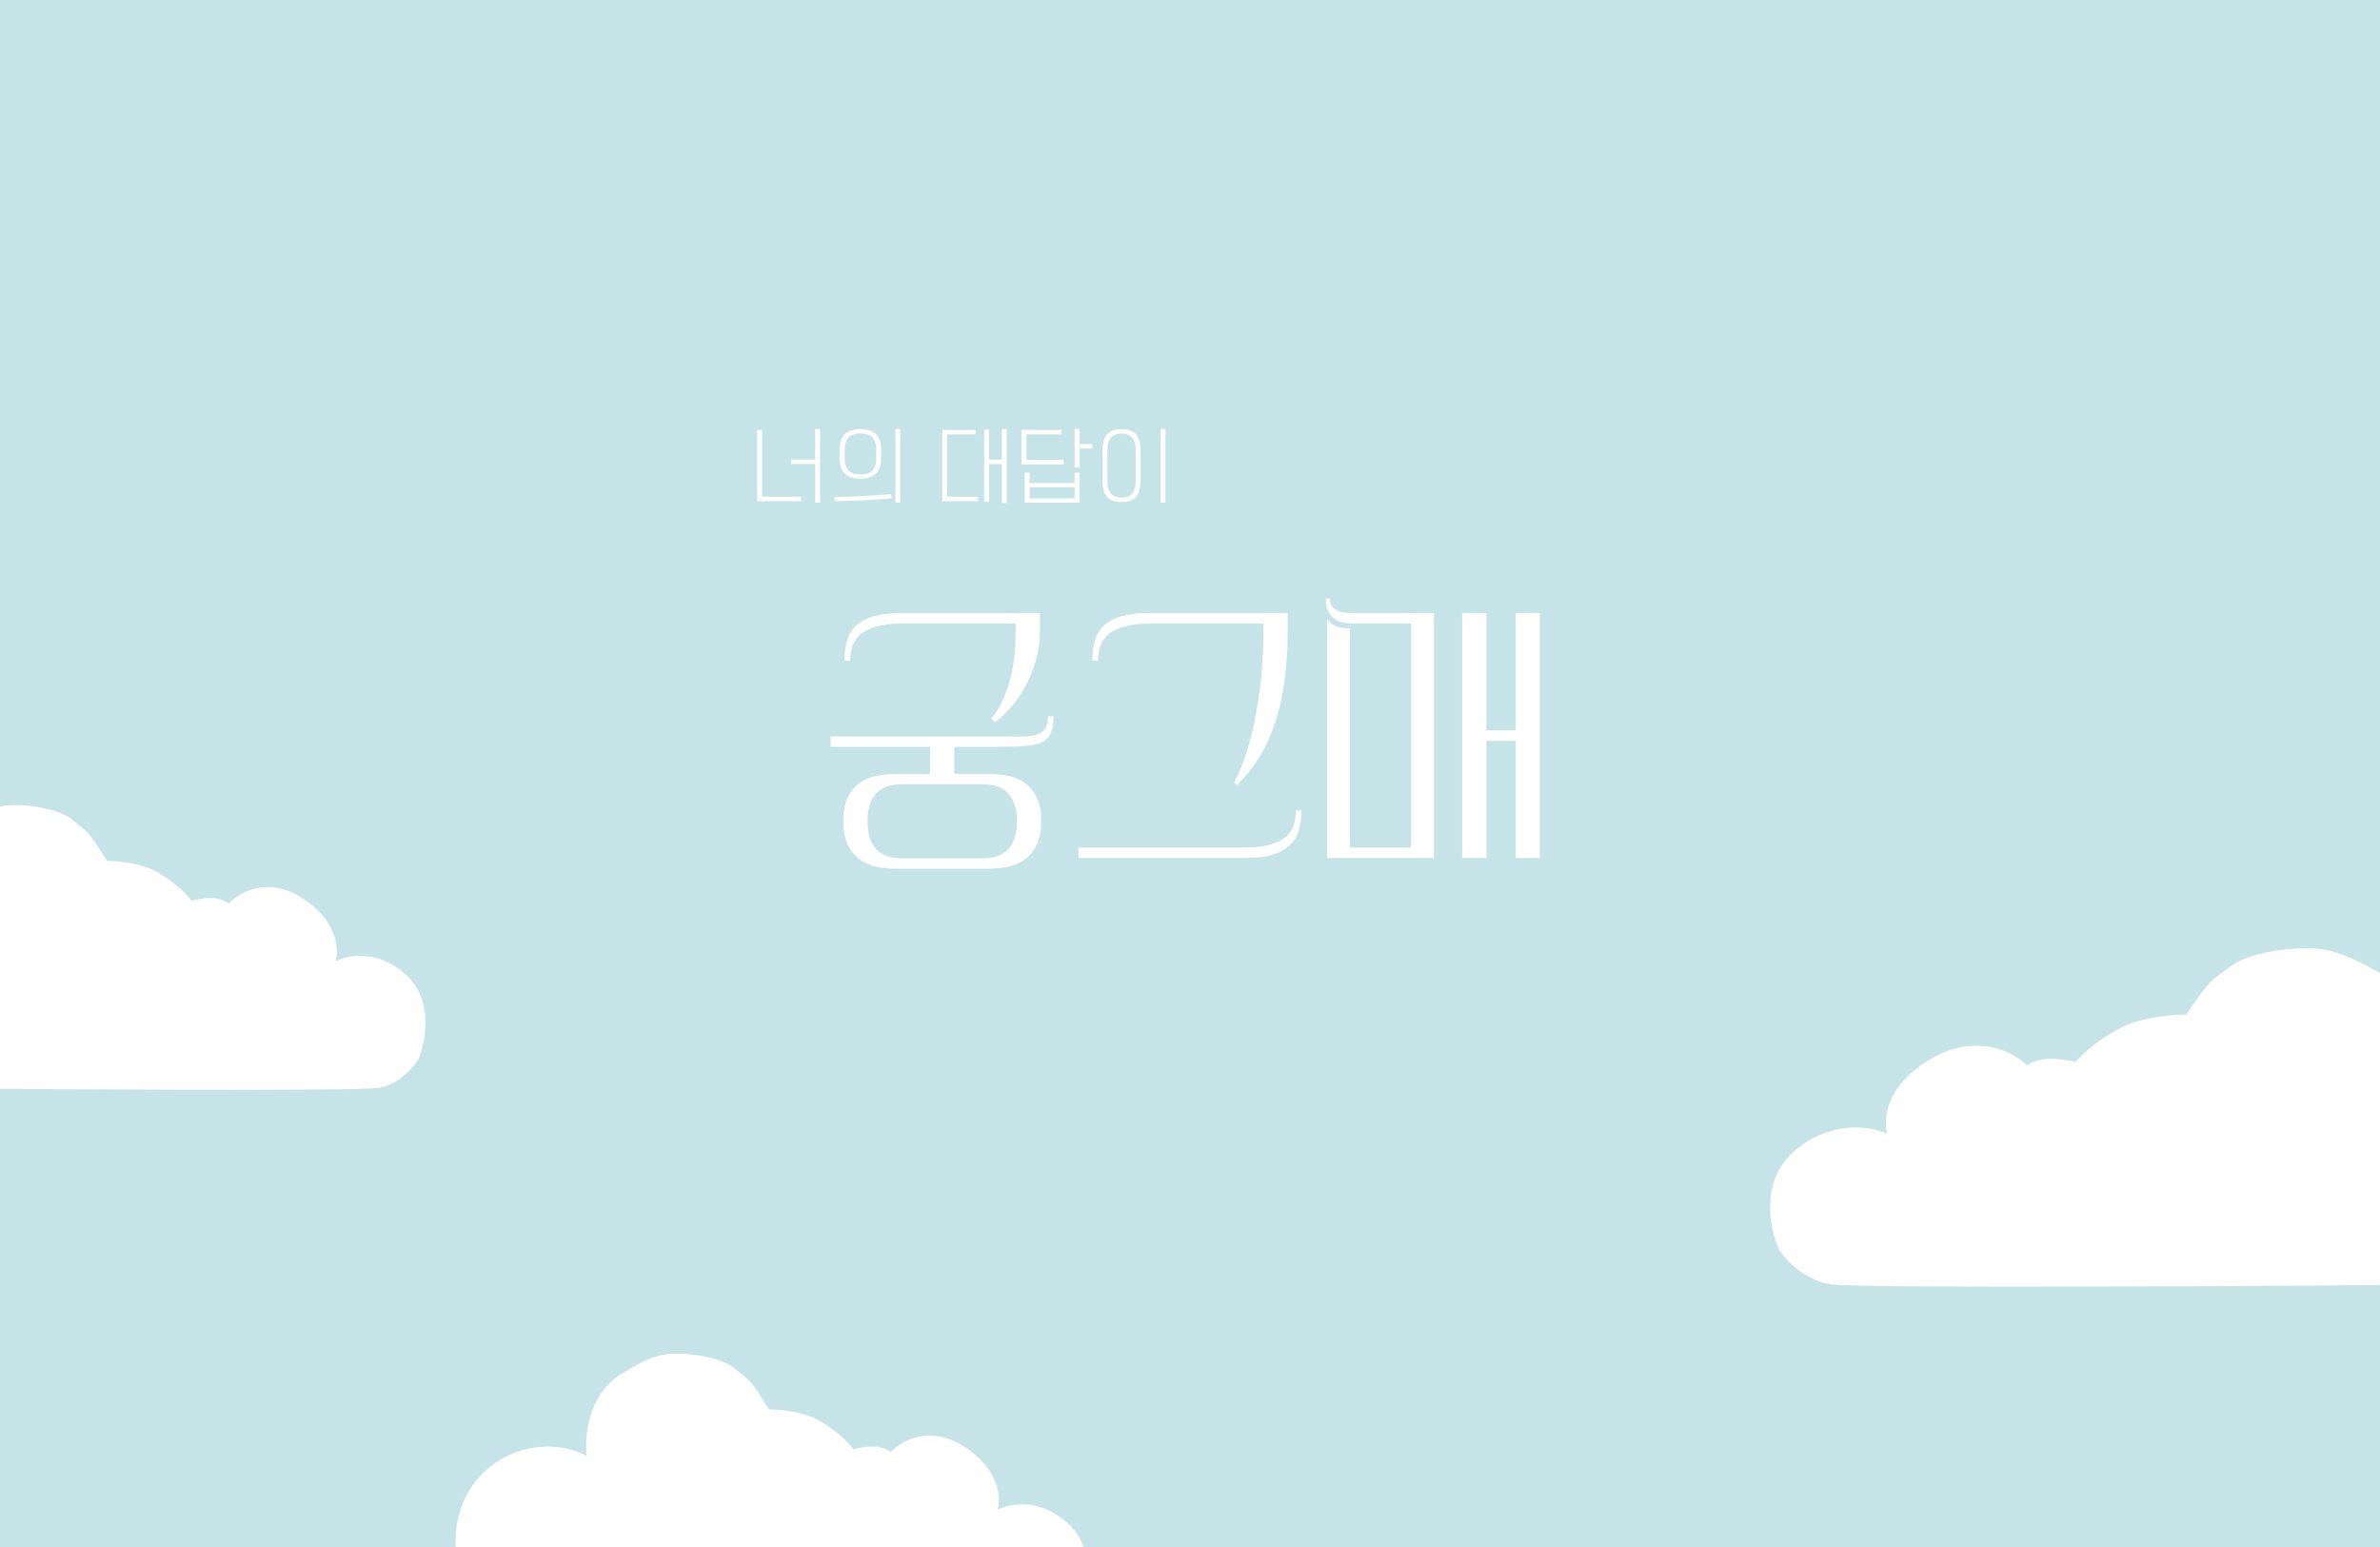
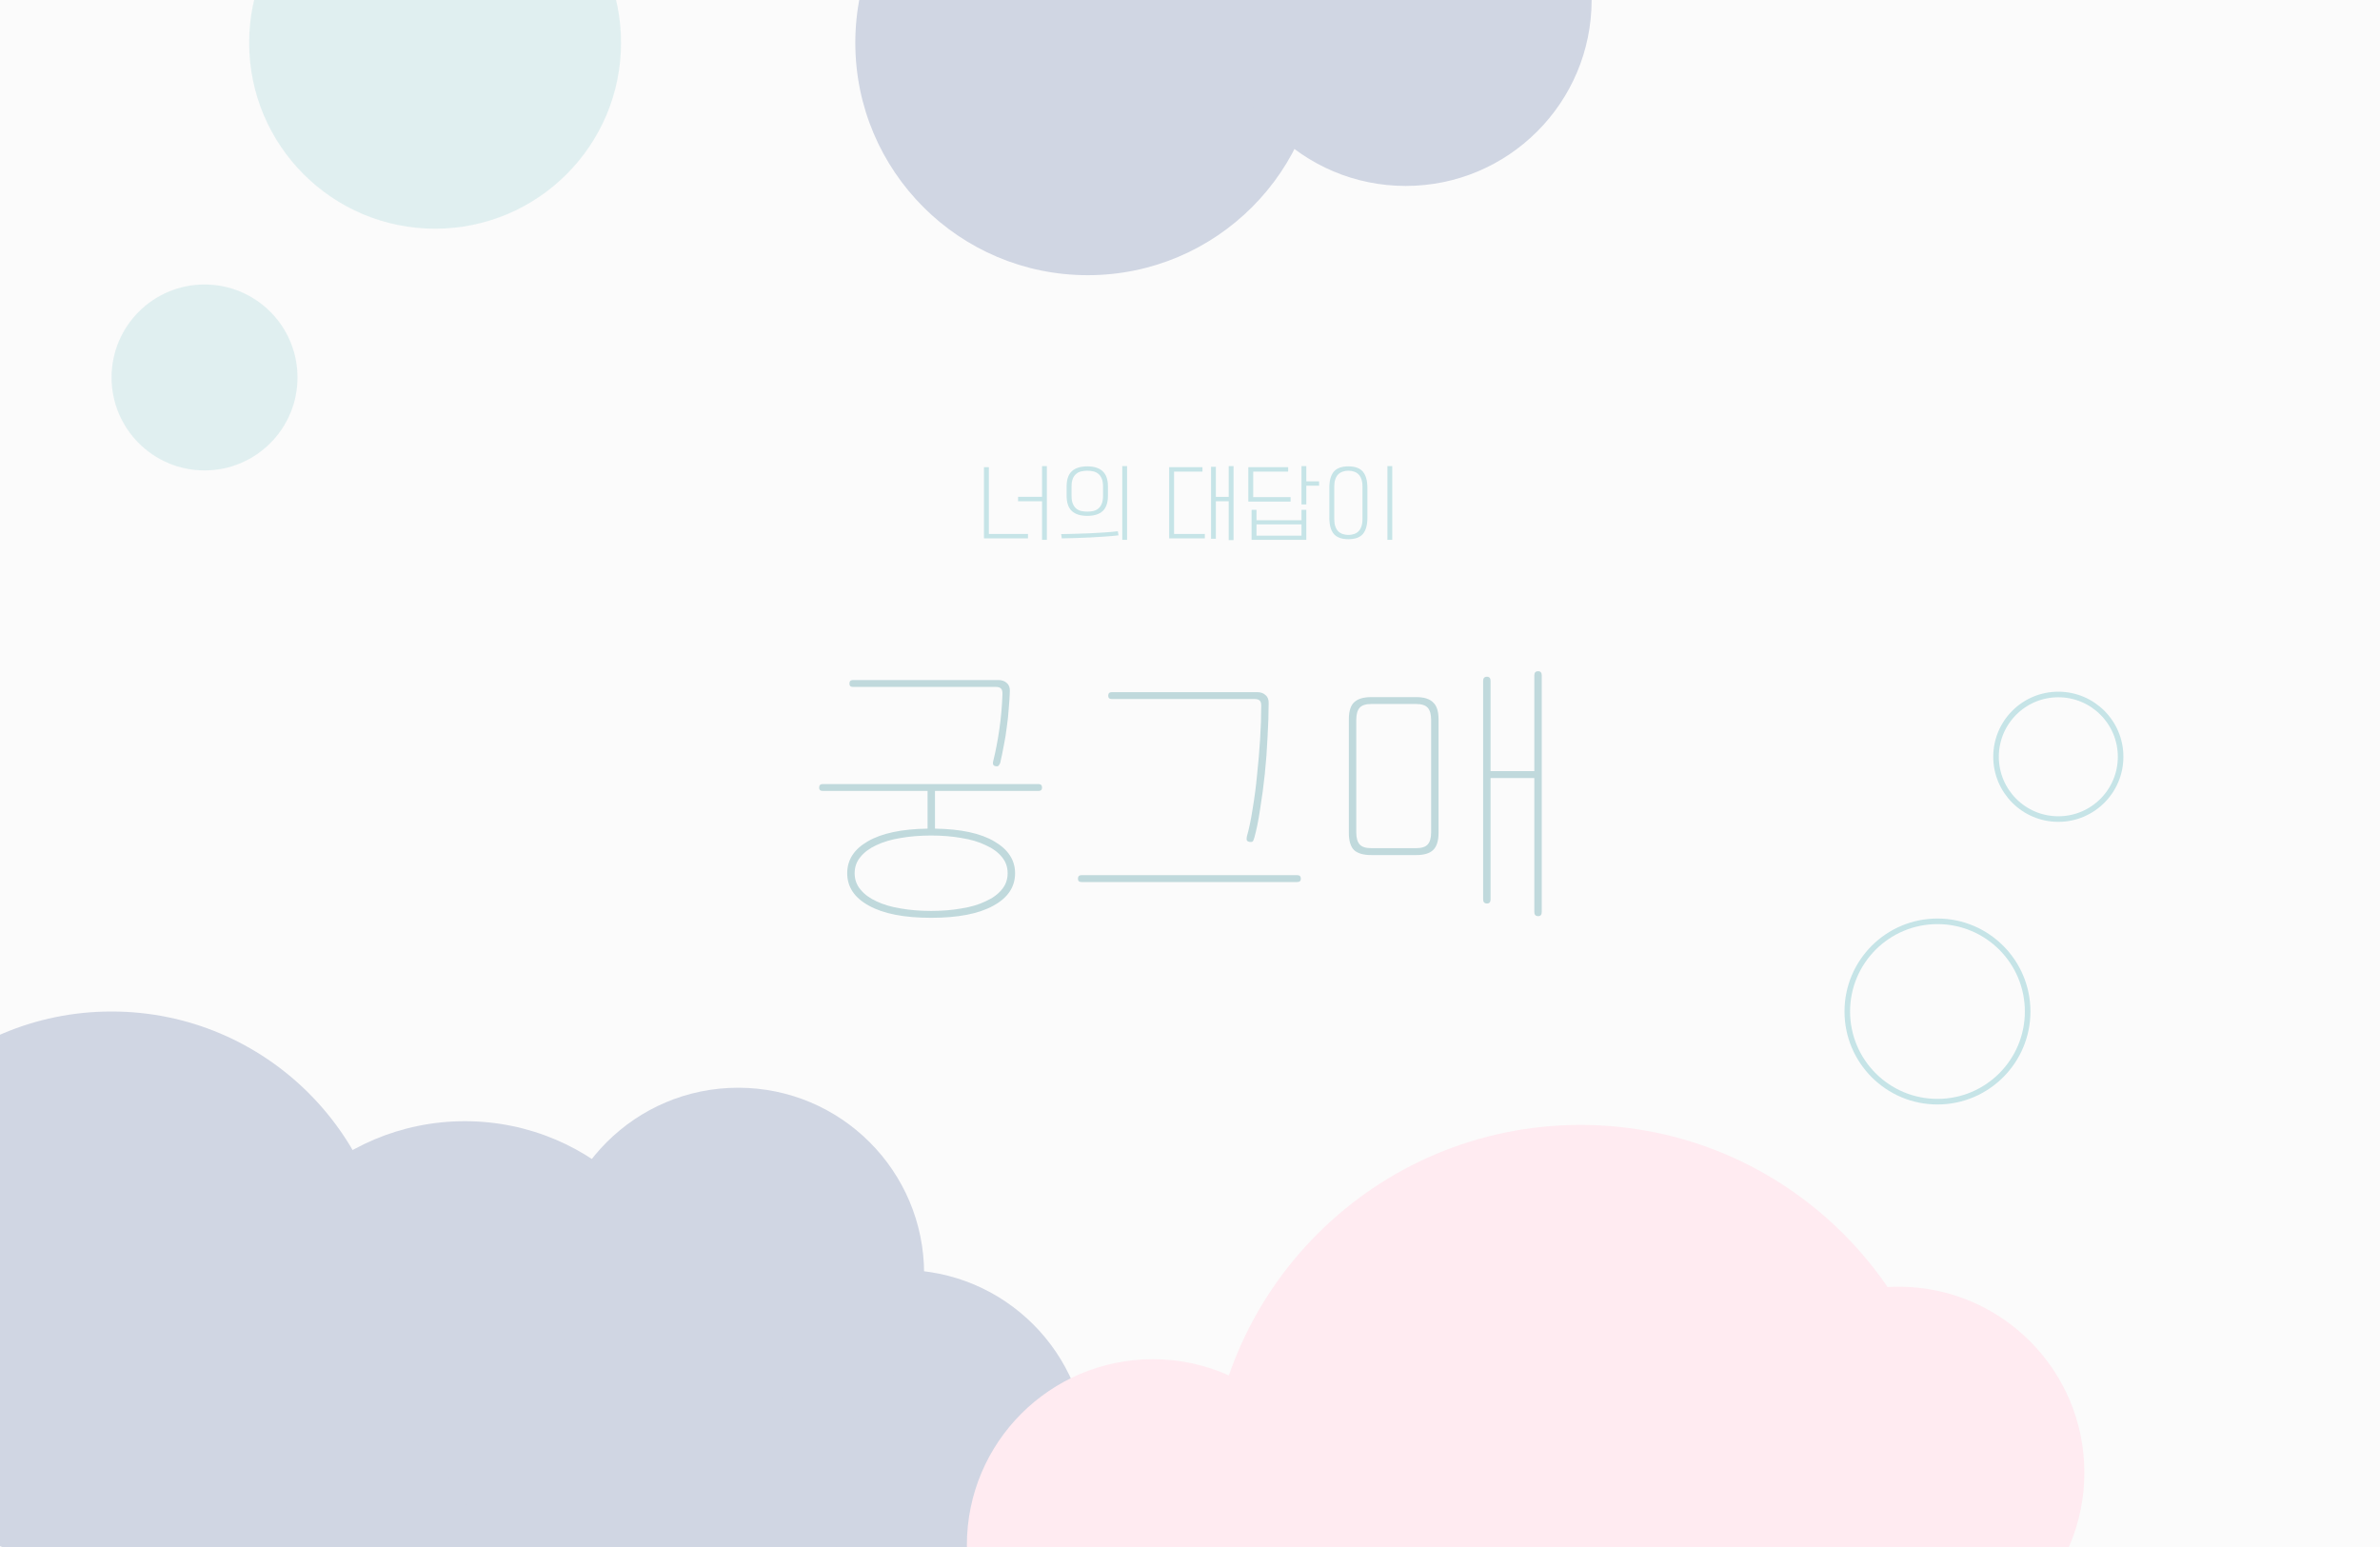
<svg xmlns="http://www.w3.org/2000/svg" width="1280" height="832" fill="none">
  <g clip-path="url(#a)">
-     <path fill="#C6E4E7" d="M0 0h1280v832H0z" />
-     <path fill="#fff" d="M446.773 396.044h89.244c4.342 0 8.239.049 11.692.148 3.454 0 6.364-.247 8.732-.74 2.368-.592 4.144-1.628 5.328-3.108 1.283-1.579 1.924-3.947 1.924-7.104h2.96c0 3.749-.493 6.709-1.48 8.88-.888 2.171-2.466 3.848-4.736 5.032-2.269 1.085-5.377 1.776-9.324 2.072-3.946.296-8.929.444-14.948.444h-22.94v14.504h18.056c3.651 0 7.203.345 10.656 1.036 3.454.691 6.512 1.973 9.176 3.848 2.664 1.875 4.786 4.489 6.364 7.844 1.678 3.256 2.516 7.499 2.516 12.728s-.838 9.472-2.516 12.728c-1.578 3.355-3.7 5.969-6.364 7.844-2.664 1.973-5.722 3.305-9.176 3.996a54.177 54.177 0 0 1-10.656 1.036h-48.988c-3.65 0-7.202-.345-10.656-1.036-3.453-.691-6.512-2.023-9.176-3.996-2.664-1.875-4.834-4.489-6.512-7.844-1.578-3.256-2.368-7.499-2.368-12.728s.79-9.472 2.368-12.728c1.678-3.355 3.848-5.969 6.512-7.844 2.664-1.875 5.723-3.157 9.176-3.848a54.192 54.192 0 0 1 10.656-1.036h17.908v-14.504h-53.428v-5.624Zm19.832 45.584c0 2.861.296 5.525.888 7.992.691 2.467 1.727 4.588 3.108 6.364 1.48 1.776 3.355 3.157 5.624 4.144 2.368.987 5.279 1.48 8.732 1.48h43.66c3.454 0 6.315-.493 8.584-1.48 2.368-.987 4.243-2.368 5.624-4.144 1.48-1.776 2.516-3.897 3.108-6.364.691-2.467 1.036-5.131 1.036-7.992 0-2.861-.345-5.476-1.036-7.844-.592-2.467-1.628-4.588-3.108-6.364-1.381-1.776-3.256-3.157-5.624-4.144-2.269-.987-5.13-1.48-8.584-1.48h-43.66c-3.453 0-6.364.493-8.732 1.48-2.269.987-4.144 2.368-5.624 4.144-1.381 1.776-2.417 3.897-3.108 6.364-.592 2.368-.888 4.983-.888 7.844Zm92.648-102.12c0 5.624-.74 10.952-2.22 15.984-1.48 5.032-3.404 9.669-5.772 13.912-2.368 4.243-4.982 7.992-7.844 11.248-2.861 3.256-5.673 5.871-8.436 7.844l-1.776-2.22c3.947-4.44 7.104-10.705 9.472-18.796 2.368-8.189 3.552-17.464 3.552-27.824v-4.292h-61.272c-5.13 0-9.472.493-13.024 1.48-3.552.888-6.413 2.171-8.584 3.848a14.459 14.459 0 0 0-4.736 6.364c-.888 2.467-1.332 5.229-1.332 8.288h-3.108c0-4.243.494-7.943 1.48-11.1.987-3.256 2.664-5.92 5.032-7.992 2.368-2.171 5.476-3.799 9.324-4.884 3.947-1.085 8.88-1.628 14.8-1.628h74.444v9.768Zm20.778 116.328h89.244c5.328 0 9.719-.493 13.172-1.48 3.552-.888 6.413-2.171 8.584-3.848 2.171-1.677 3.7-3.749 4.588-6.216.888-2.467 1.332-5.279 1.332-8.436h2.96c0 3.749-.444 7.153-1.332 10.212-.789 3.157-2.319 5.871-4.588 8.14-2.171 2.269-5.229 4.045-9.176 5.328-3.947 1.283-9.077 1.924-15.392 1.924h-89.392v-5.624Zm112.48-116.18c0 19.24-2.269 35.619-6.808 49.136-4.44 13.419-11.297 24.568-20.572 33.448l-1.332-1.48c2.565-4.736 4.785-10.163 6.66-16.28 1.973-6.216 3.601-12.827 4.884-19.832 1.381-7.005 2.417-14.307 3.108-21.904a258.048 258.048 0 0 0 1.036-23.088v-4.292h-61.272c-5.131 0-9.472.493-13.024 1.48-3.552.888-6.413 2.171-8.584 3.848a14.451 14.451 0 0 0-4.736 6.364c-.888 2.467-1.332 5.229-1.332 8.288h-3.108c0-4.243.493-7.943 1.48-11.1.987-3.256 2.664-5.92 5.032-7.992 2.368-2.171 5.476-3.799 9.324-4.884 3.947-1.085 8.88-1.628 14.8-1.628h74.444v9.916Zm22.702-17.76c0 2.171.592 3.799 1.776 4.884 1.184 1.085 2.664 1.875 4.44 2.368 1.875.395 3.947.592 6.216.592h43.512v131.72h-57.424V332.996c1.283 1.677 2.911 2.96 4.884 3.848 1.973.789 4.44 1.135 7.4 1.036v117.956h32.856V335.364h-28.564c-2.171 0-4.292-.099-6.364-.296-1.973-.197-3.749-.74-5.328-1.628-1.579-.888-2.911-2.22-3.996-3.996-.987-1.875-1.529-4.391-1.628-7.548h2.22Zm71.188 7.844h13.024v63.048h15.688V329.74h13.024v131.72h-13.024v-63.048h-15.688v63.048h-13.024V329.74ZM334.068 739c-18 11.2-19.833 34-18.5 44-30-15.5-72.5 6-70.5 49 1.6 34.4 30.333 46.334 44.5 48 85.667.834 259.7 2 270.5 0 10.8-2 18.5-11.166 21-15.5 4-9.5 8.2-31.9-7-45.5-15.2-13.6-31.333-10.333-37.5-7 1.833-6.333.8-22-18-34s-34.167-3-39.5 3c-1.167-1-4.7-3-9.5-3s-9 1-10.5 1.5c-2.5-3.5-10.5-11.5-20.5-16.5-8-4-20-5-25-5-11-17.5-9.5-14.5-18.5-22-7.2-6-22.667-7.833-29-8-8 0-14-.2-32 11ZM-21.932 444c-18 11.2-19.833 34-18.5 44-30-15.5-72.5 6-70.5 49 1.6 34.4 30.333 46.334 44.5 48 85.667.834 259.7 2 270.5 0 10.8-2 18.5-11.166 21-15.5 4-9.5 8.2-31.9-7-45.5-15.2-13.6-31.333-10.333-37.5-7 1.833-6.333.8-22-18-34s-34.167-3-39.5 3c-1.167-1-4.7-3-9.5-3s-9 1-10.5 1.5c-2.5-3.5-10.5-11.5-20.5-16.5-8-4-20-5-25-5-11-17.5-9.5-14.5-18.5-22-7.2-6-22.666-7.833-29-8-8 0-14-.2-32 11ZM1279.62 523.076c23.52 13.314 25.92 40.417 24.17 52.304 39.2-18.425 94.73 7.133 92.12 58.248-2.09 40.893-39.63 55.078-58.14 57.059-111.94.991-339.334 2.378-353.445 0-14.112-2.377-24.173-13.274-27.439-18.425-5.227-11.293-10.714-37.921 9.146-54.087 19.861-16.167 40.938-12.284 48.998-8.321-2.39-7.529-1.04-26.152 23.52-40.417s44.64-3.566 51.61 3.566c1.53-1.189 6.14-3.566 12.41-3.566 6.28 0 11.76 1.189 13.72 1.783 3.27-4.161 13.72-13.67 26.79-19.614 10.45-4.755 26.13-5.944 32.67-5.944 14.37-20.803 12.41-17.236 24.17-26.152 9.41-7.132 29.61-9.312 37.89-9.51 10.45 0 18.29-.237 41.81 13.076ZM407.189 231.264h2.64v35.904h21.032v2.376h-23.672v-38.28Zm33.836-.572v39.644h-2.596v-20.768h-12.892v-2.376h12.892v-16.5h2.596Zm40.544 0h2.596v39.644h-2.596v-39.644Zm-2.024 37.224c-2.258.264-4.693.484-7.304.66-2.61.205-5.265.367-7.964.484-2.669.147-5.309.249-7.92.308-2.61.088-5.045.147-7.304.176l-.352-2.288c2.318-.029 4.782-.088 7.392-.176 2.611-.059 5.236-.147 7.876-.264 2.64-.117 5.251-.264 7.832-.44 2.611-.176 5.075-.396 7.392-.66l.352 2.2Zm-5.676-21.296c0 3.725-.938 6.468-2.816 8.228-1.877 1.731-4.634 2.596-8.272 2.596-3.666 0-6.438-.865-8.316-2.596-1.877-1.731-2.816-4.459-2.816-8.184v-5.06c0-3.725.939-6.453 2.816-8.184 1.878-1.731 4.65-2.596 8.316-2.596 3.638 0 6.395.88 8.272 2.64 1.878 1.731 2.816 4.459 2.816 8.184v4.972Zm-19.58 0c0 1.76.235 3.197.704 4.312.47 1.115 1.1 1.995 1.892 2.64a6.894 6.894 0 0 0 2.684 1.276c1.027.205 2.098.308 3.212.308 1.086 0 2.127-.103 3.124-.308a6.881 6.881 0 0 0 2.728-1.276c.792-.645 1.423-1.525 1.892-2.64.47-1.115.704-2.552.704-4.312v-4.928c0-1.76-.234-3.197-.704-4.312-.469-1.115-1.1-1.98-1.892-2.596a6.163 6.163 0 0 0-2.728-1.276 13.573 13.573 0 0 0-3.124-.352 14.36 14.36 0 0 0-3.212.352 6.156 6.156 0 0 0-2.684 1.276c-.792.616-1.422 1.481-1.892 2.596-.469 1.115-.704 2.552-.704 4.312v4.928Zm84.536-15.928h2.596v39.776h-2.596v-20.9h-6.908v20.196h-2.596v-38.72h2.596v16.192h6.908v-16.544Zm-29.392 2.948v33.528h16.544v2.376h-19.184v-38.28h17.908v2.376h-15.268Zm44.329 20.548v5.588h24.2v-5.588h2.596v16.148h-29.436v-16.148h2.64Zm0 13.904h24.2v-6.072h-24.2v6.072Zm-1.76-34.452v13.728h20.108v2.376h-22.748v-18.48h21.428v2.376h-18.788Zm35.42 7.568h-6.864v10.076h-2.596v-20.592h2.596v8.184h6.864v2.332Zm36.761-10.516h2.596v39.644h-2.596v-39.644Zm-10.78 27.808c0 3.843-.792 6.717-2.376 8.624-1.584 1.907-4.195 2.86-7.832 2.86-3.638 0-6.263-.953-7.876-2.86-1.584-1.907-2.376-4.767-2.376-8.58v-16.28c0-3.813.792-6.673 2.376-8.58 1.613-1.907 4.238-2.86 7.876-2.86 3.637 0 6.248.968 7.832 2.904 1.584 1.907 2.376 4.767 2.376 8.58V258.5Zm-17.82.66c0 1.555.19 2.875.572 3.96.381 1.085.909 1.965 1.584 2.64a6.205 6.205 0 0 0 2.42 1.452c.938.323 1.95.484 3.036.484 1.085 0 2.082-.161 2.992-.484a5.822 5.822 0 0 0 2.42-1.452c.674-.675 1.202-1.555 1.584-2.64.381-1.085.572-2.405.572-3.96v-17.468c0-1.555-.191-2.875-.572-3.96-.382-1.085-.91-1.965-1.584-2.64a5.822 5.822 0 0 0-2.42-1.452c-.91-.323-1.907-.484-2.992-.484a9.264 9.264 0 0 0-3.036.484 6.205 6.205 0 0 0-2.42 1.452c-.675.675-1.203 1.555-1.584 2.64-.382 1.085-.572 2.405-.572 3.96v17.468Z" />
+     <path fill="#fff" fill-opacity=".76" d="M0 0h1280v832H0z" />
+     <path fill="#C0D9DC" d="M455.645 469.632c0-7.203 3.7-12.925 11.1-17.168 7.498-4.341 18.204-6.611 32.116-6.808V425.38h-56.388c-1.283 0-1.924-.592-1.924-1.776 0-1.283.641-1.924 1.924-1.924h116.032c1.282 0 1.924.641 1.924 1.924 0 1.184-.642 1.776-1.924 1.776h-55.648v20.276c13.813.197 24.42 2.467 31.82 6.808 7.498 4.341 11.248 10.064 11.248 17.168 0 7.4-3.898 13.221-11.692 17.464-7.795 4.341-18.944 6.512-33.448 6.512-14.504 0-25.654-2.171-33.448-6.512-7.795-4.243-11.692-10.064-11.692-17.464Zm86.284 0c0-3.355-1.036-6.265-3.108-8.732-2.072-2.565-4.983-4.687-8.732-6.364-3.651-1.776-7.992-3.059-13.024-3.848-4.934-.888-10.36-1.332-16.28-1.332-5.92 0-11.396.444-16.428 1.332-4.934.789-9.275 2.072-13.024 3.848-3.651 1.677-6.512 3.799-8.584 6.364-2.072 2.467-3.108 5.377-3.108 8.732 0 3.355 1.036 6.265 3.108 8.732 2.072 2.565 4.933 4.687 8.584 6.364 3.749 1.776 8.09 3.059 13.024 3.848 5.032.888 10.508 1.332 16.428 1.332 5.92 0 11.346-.444 16.28-1.332 5.032-.789 9.373-2.072 13.024-3.848 3.749-1.677 6.66-3.799 8.732-6.364 2.072-2.467 3.108-5.377 3.108-8.732Zm-83.176-100.196c-1.283 0-1.924-.592-1.924-1.776 0-1.283.641-1.924 1.924-1.924h78.144c1.973 0 3.502.543 4.588 1.628 1.184.987 1.726 2.467 1.628 4.44a164.51 164.51 0 0 1-.592 9.176 117.074 117.074 0 0 1-1.036 9.916 119.02 119.02 0 0 1-1.628 10.064 193.866 193.866 0 0 1-1.924 9.324c-.099.296-.346.74-.74 1.332-.296.493-.888.641-1.776.444-.79-.197-1.234-.543-1.332-1.036-.099-.592-.099-1.036 0-1.332 1.381-5.525 2.516-11.396 3.404-17.612a169.013 169.013 0 0 0 1.628-18.352c.098-1.677-.148-2.812-.74-3.404-.592-.592-1.48-.888-2.664-.888h-76.96Zm122.903 104.932c-1.282 0-1.924-.592-1.924-1.776 0-1.283.642-1.924 1.924-1.924h116.032c1.283 0 1.924.641 1.924 1.924 0 1.184-.641 1.776-1.924 1.776H581.656ZM678.3 380.24c.099-1.677-.148-2.812-.74-3.404-.592-.592-1.48-.888-2.664-.888h-76.96c-1.282 0-1.924-.592-1.924-1.776 0-1.283.642-1.924 1.924-1.924h78.144c1.974 0 3.503.543 4.588 1.628 1.184.987 1.727 2.467 1.628 4.44 0 5.525-.197 11.593-.592 18.204a334.756 334.756 0 0 1-1.48 19.832 333.144 333.144 0 0 1-2.516 18.796c-.888 6.019-1.924 11.149-3.108 15.392-.098.395-.296.937-.592 1.628-.296.592-.986.789-2.072.592-.986-.197-1.48-.641-1.48-1.332 0-.691.05-1.233.148-1.628 1.184-4.144 2.22-9.127 3.108-14.948a246.658 246.658 0 0 0 2.368-18.204 425.583 425.583 0 0 0 1.628-19.092c.395-6.413.592-12.185.592-17.316Zm95.376 67.636c0 4.341-.987 7.449-2.96 9.324-1.875 1.776-4.884 2.664-9.028 2.664h-24.272c-4.144 0-7.203-.888-9.176-2.664-1.875-1.875-2.812-4.983-2.812-9.324V386.9c0-4.341.937-7.4 2.812-9.176 1.973-1.875 5.032-2.812 9.176-2.812h24.272c4.144 0 7.153.937 9.028 2.812 1.973 1.776 2.96 4.835 2.96 9.176v60.976Zm-3.996-60.828c0-2.861-.592-4.983-1.776-6.364-1.184-1.381-3.306-2.072-6.364-2.072h-23.976c-3.059 0-5.18.691-6.364 2.072-1.184 1.381-1.776 3.503-1.776 6.364v60.68c0 2.861.592 4.983 1.776 6.364 1.184 1.381 3.305 2.072 6.364 2.072h23.976c3.058 0 5.18-.691 6.364-2.072 1.184-1.381 1.776-3.503 1.776-6.364v-60.68ZM829.176 490.5c0 1.48-.642 2.22-1.924 2.22-1.382 0-2.072-.74-2.072-2.22v-72.076h-23.532v65.268c0 1.48-.642 2.22-1.924 2.22-1.382 0-2.072-.74-2.072-2.22V366.18c0-1.48.69-2.22 2.072-2.22 1.282 0 1.924.74 1.924 2.22v48.544h23.532V363.22c0-1.48.69-2.22 2.072-2.22 1.282 0 1.924.74 1.924 2.22V490.5Z" />
+     <path fill="#C6E4E7" d="M529.189 251.264h2.64v35.904h21.032v2.376h-23.672v-38.28Zm33.836-.572v39.644h-2.596v-20.768h-12.892v-2.376h12.892v-16.5h2.596Zm40.544 0h2.596v39.644h-2.596v-39.644Zm-2.024 37.224c-2.258.264-4.693.484-7.304.66-2.61.205-5.265.367-7.964.484-2.669.147-5.309.249-7.92.308-2.61.088-5.045.147-7.304.176l-.352-2.288c2.318-.029 4.782-.088 7.392-.176 2.611-.059 5.236-.147 7.876-.264 2.64-.117 5.251-.264 7.832-.44 2.611-.176 5.075-.396 7.392-.66l.352 2.2Zm-5.676-21.296c0 3.725-.938 6.468-2.816 8.228-1.877 1.731-4.634 2.596-8.272 2.596-3.666 0-6.438-.865-8.316-2.596-1.877-1.731-2.816-4.459-2.816-8.184v-5.06c0-3.725.939-6.453 2.816-8.184 1.878-1.731 4.65-2.596 8.316-2.596 3.638 0 6.395.88 8.272 2.64 1.878 1.731 2.816 4.459 2.816 8.184v4.972Zm-19.58 0c0 1.76.235 3.197.704 4.312.47 1.115 1.1 1.995 1.892 2.64a6.894 6.894 0 0 0 2.684 1.276c1.027.205 2.098.308 3.212.308 1.086 0 2.127-.103 3.124-.308a6.881 6.881 0 0 0 2.728-1.276c.792-.645 1.423-1.525 1.892-2.64.47-1.115.704-2.552.704-4.312v-4.928c0-1.76-.234-3.197-.704-4.312-.469-1.115-1.1-1.98-1.892-2.596a6.163 6.163 0 0 0-2.728-1.276 13.573 13.573 0 0 0-3.124-.352 14.36 14.36 0 0 0-3.212.352 6.156 6.156 0 0 0-2.684 1.276c-.792.616-1.422 1.481-1.892 2.596-.469 1.115-.704 2.552-.704 4.312v4.928Zm84.536-15.928h2.596v39.776h-2.596v-20.9h-6.908v20.196h-2.596v-38.72h2.596v16.192h6.908v-16.544Zm-29.392 2.948v33.528h16.544v2.376h-19.184v-38.28h17.908v2.376h-15.268Zm44.329 20.548v5.588h24.2v-5.588h2.596v16.148h-29.436v-16.148h2.64Zm0 13.904h24.2v-6.072h-24.2v6.072Zm-1.76-34.452v13.728h20.108v2.376h-22.748v-18.48h21.428v2.376h-18.788Zm35.42 7.568h-6.864v10.076h-2.596v-20.592h2.596v8.184h6.864v2.332Zm36.761-10.516h2.596v39.644h-2.596v-39.644Zm-10.78 27.808c0 3.843-.792 6.717-2.376 8.624-1.584 1.907-4.195 2.86-7.832 2.86-3.638 0-6.263-.953-7.876-2.86-1.584-1.907-2.376-4.767-2.376-8.58v-16.28c0-3.813.792-6.673 2.376-8.58 1.613-1.907 4.238-2.86 7.876-2.86 3.637 0 6.248.968 7.832 2.904 1.584 1.907 2.376 4.767 2.376 8.58V278.5Zm-17.82.66c0 1.555.19 2.875.572 3.96.381 1.085.909 1.965 1.584 2.64a6.205 6.205 0 0 0 2.42 1.452c.938.323 1.95.484 3.036.484 1.085 0 2.082-.161 2.992-.484a5.822 5.822 0 0 0 2.42-1.452c.674-.675 1.202-1.555 1.584-2.64.381-1.085.572-2.405.572-3.96v-17.468c0-1.555-.191-2.875-.572-3.96-.382-1.085-.91-1.965-1.584-2.64a5.822 5.822 0 0 0-2.42-1.452c-.91-.323-1.907-.484-2.992-.484a9.264 9.264 0 0 0-3.036.484 6.205 6.205 0 0 0-2.42 1.452c-.675.675-1.203 1.555-1.584 2.64-.382 1.085-.572 2.405-.572 3.96v17.468Z" />
+     <circle cx="1042" cy="544" r="48.5" stroke="#C6E4E7" stroke-width="3" />
+     <circle cx="1107" cy="407" r="33.5" stroke="#C6E4E7" stroke-width="3" />
+     <circle cx="585" cy="23" r="125" fill="#D0D6E3" />
+     <circle cx="850" cy="805" r="200" fill="#FFEBF1" />
+     <circle cx="1021" cy="792" r="100" fill="#FFEBF1" />
+     <circle cx="234" cy="23" r="100" fill="#C6E4E7" fill-opacity=".5" />
+     <circle cx="110" cy="203" r="50" fill="#C6E4E7" fill-opacity=".5" />
+     <circle cx="756" r="100" fill="#D0D6E3" />
+     <circle cx="250" cy="728" r="125" fill="#D0D6E3" />
+     <circle cx="485" cy="783" r="100" fill="#D0D6E3" />
+     <circle cx="397" cy="685" r="100" fill="#D0D6E3" />
+     <circle cx="350" cy="823" r="100" fill="#D0D6E3" />
+     <circle cx="161" cy="854" r="100" fill="#D0D6E3" />
+     <circle cx="620" cy="831" r="100" fill="#FFEBF1" />
+     <circle cx="60" cy="694" r="150" fill="#D0D6E3" />
  </g>
  <defs>
    <clipPath id="a">
      <path fill="#fff" d="M0 0h1280v832H0z" />
    </clipPath>
  </defs>
</svg>
